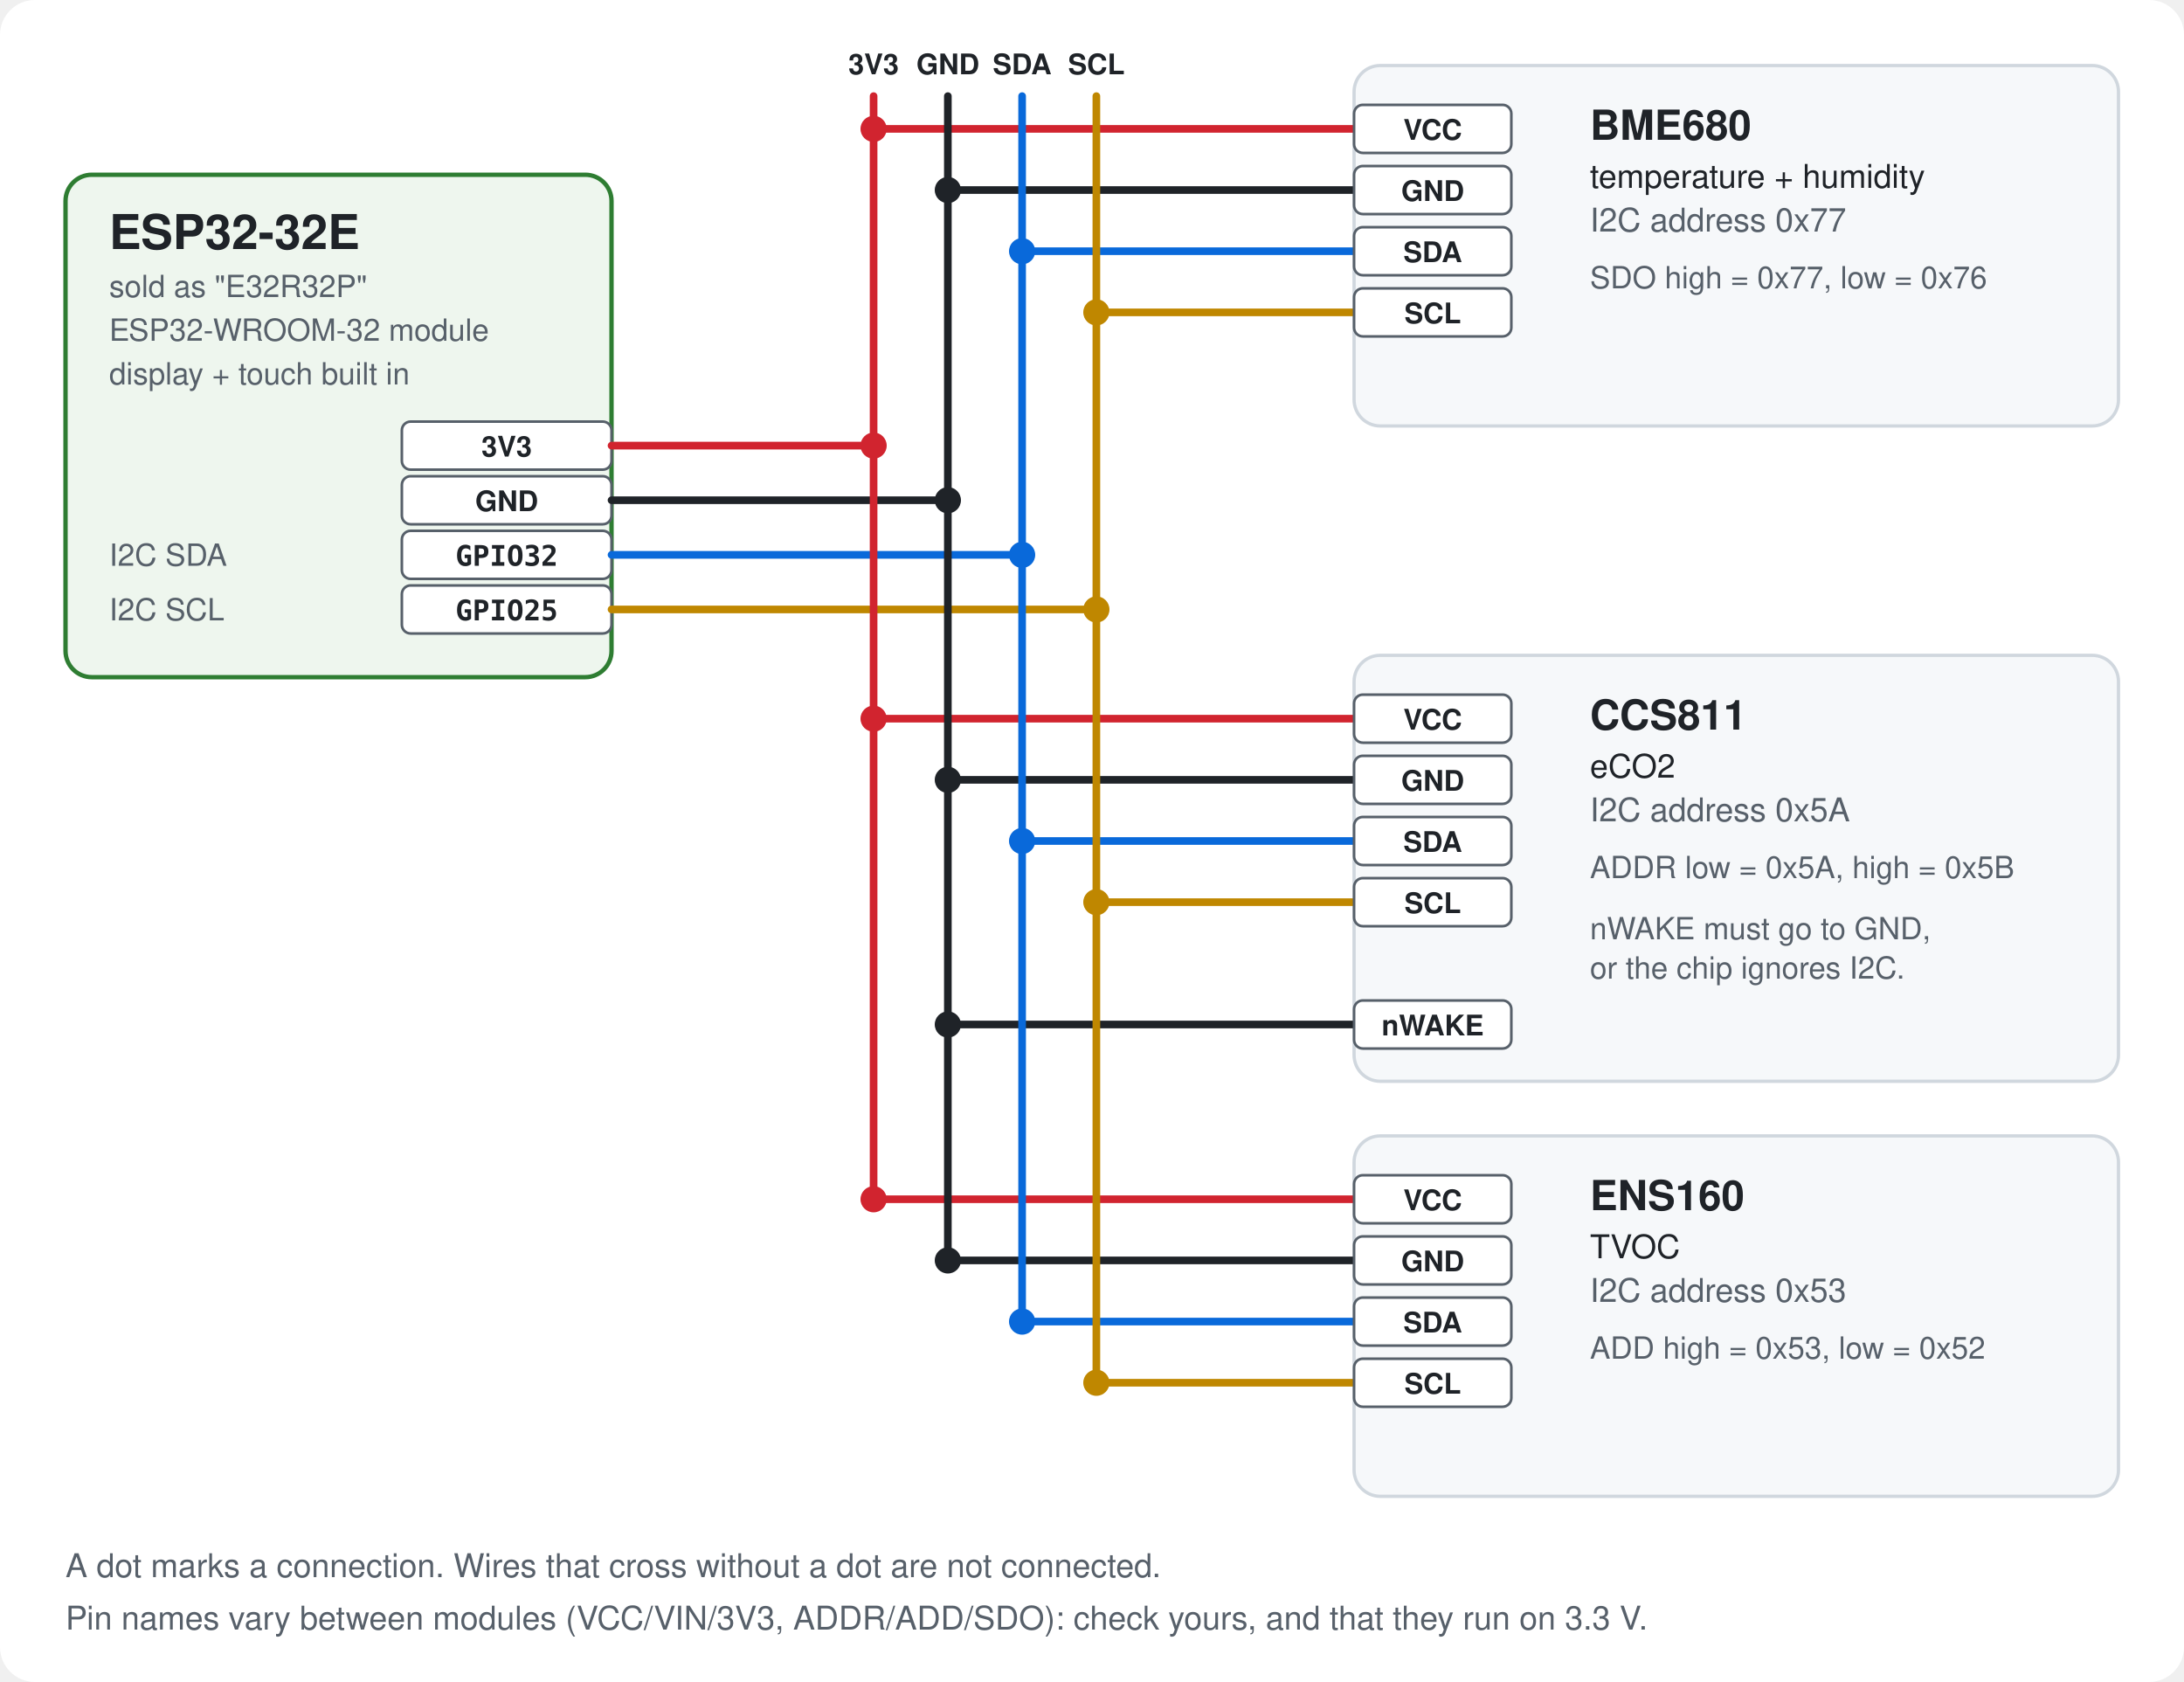
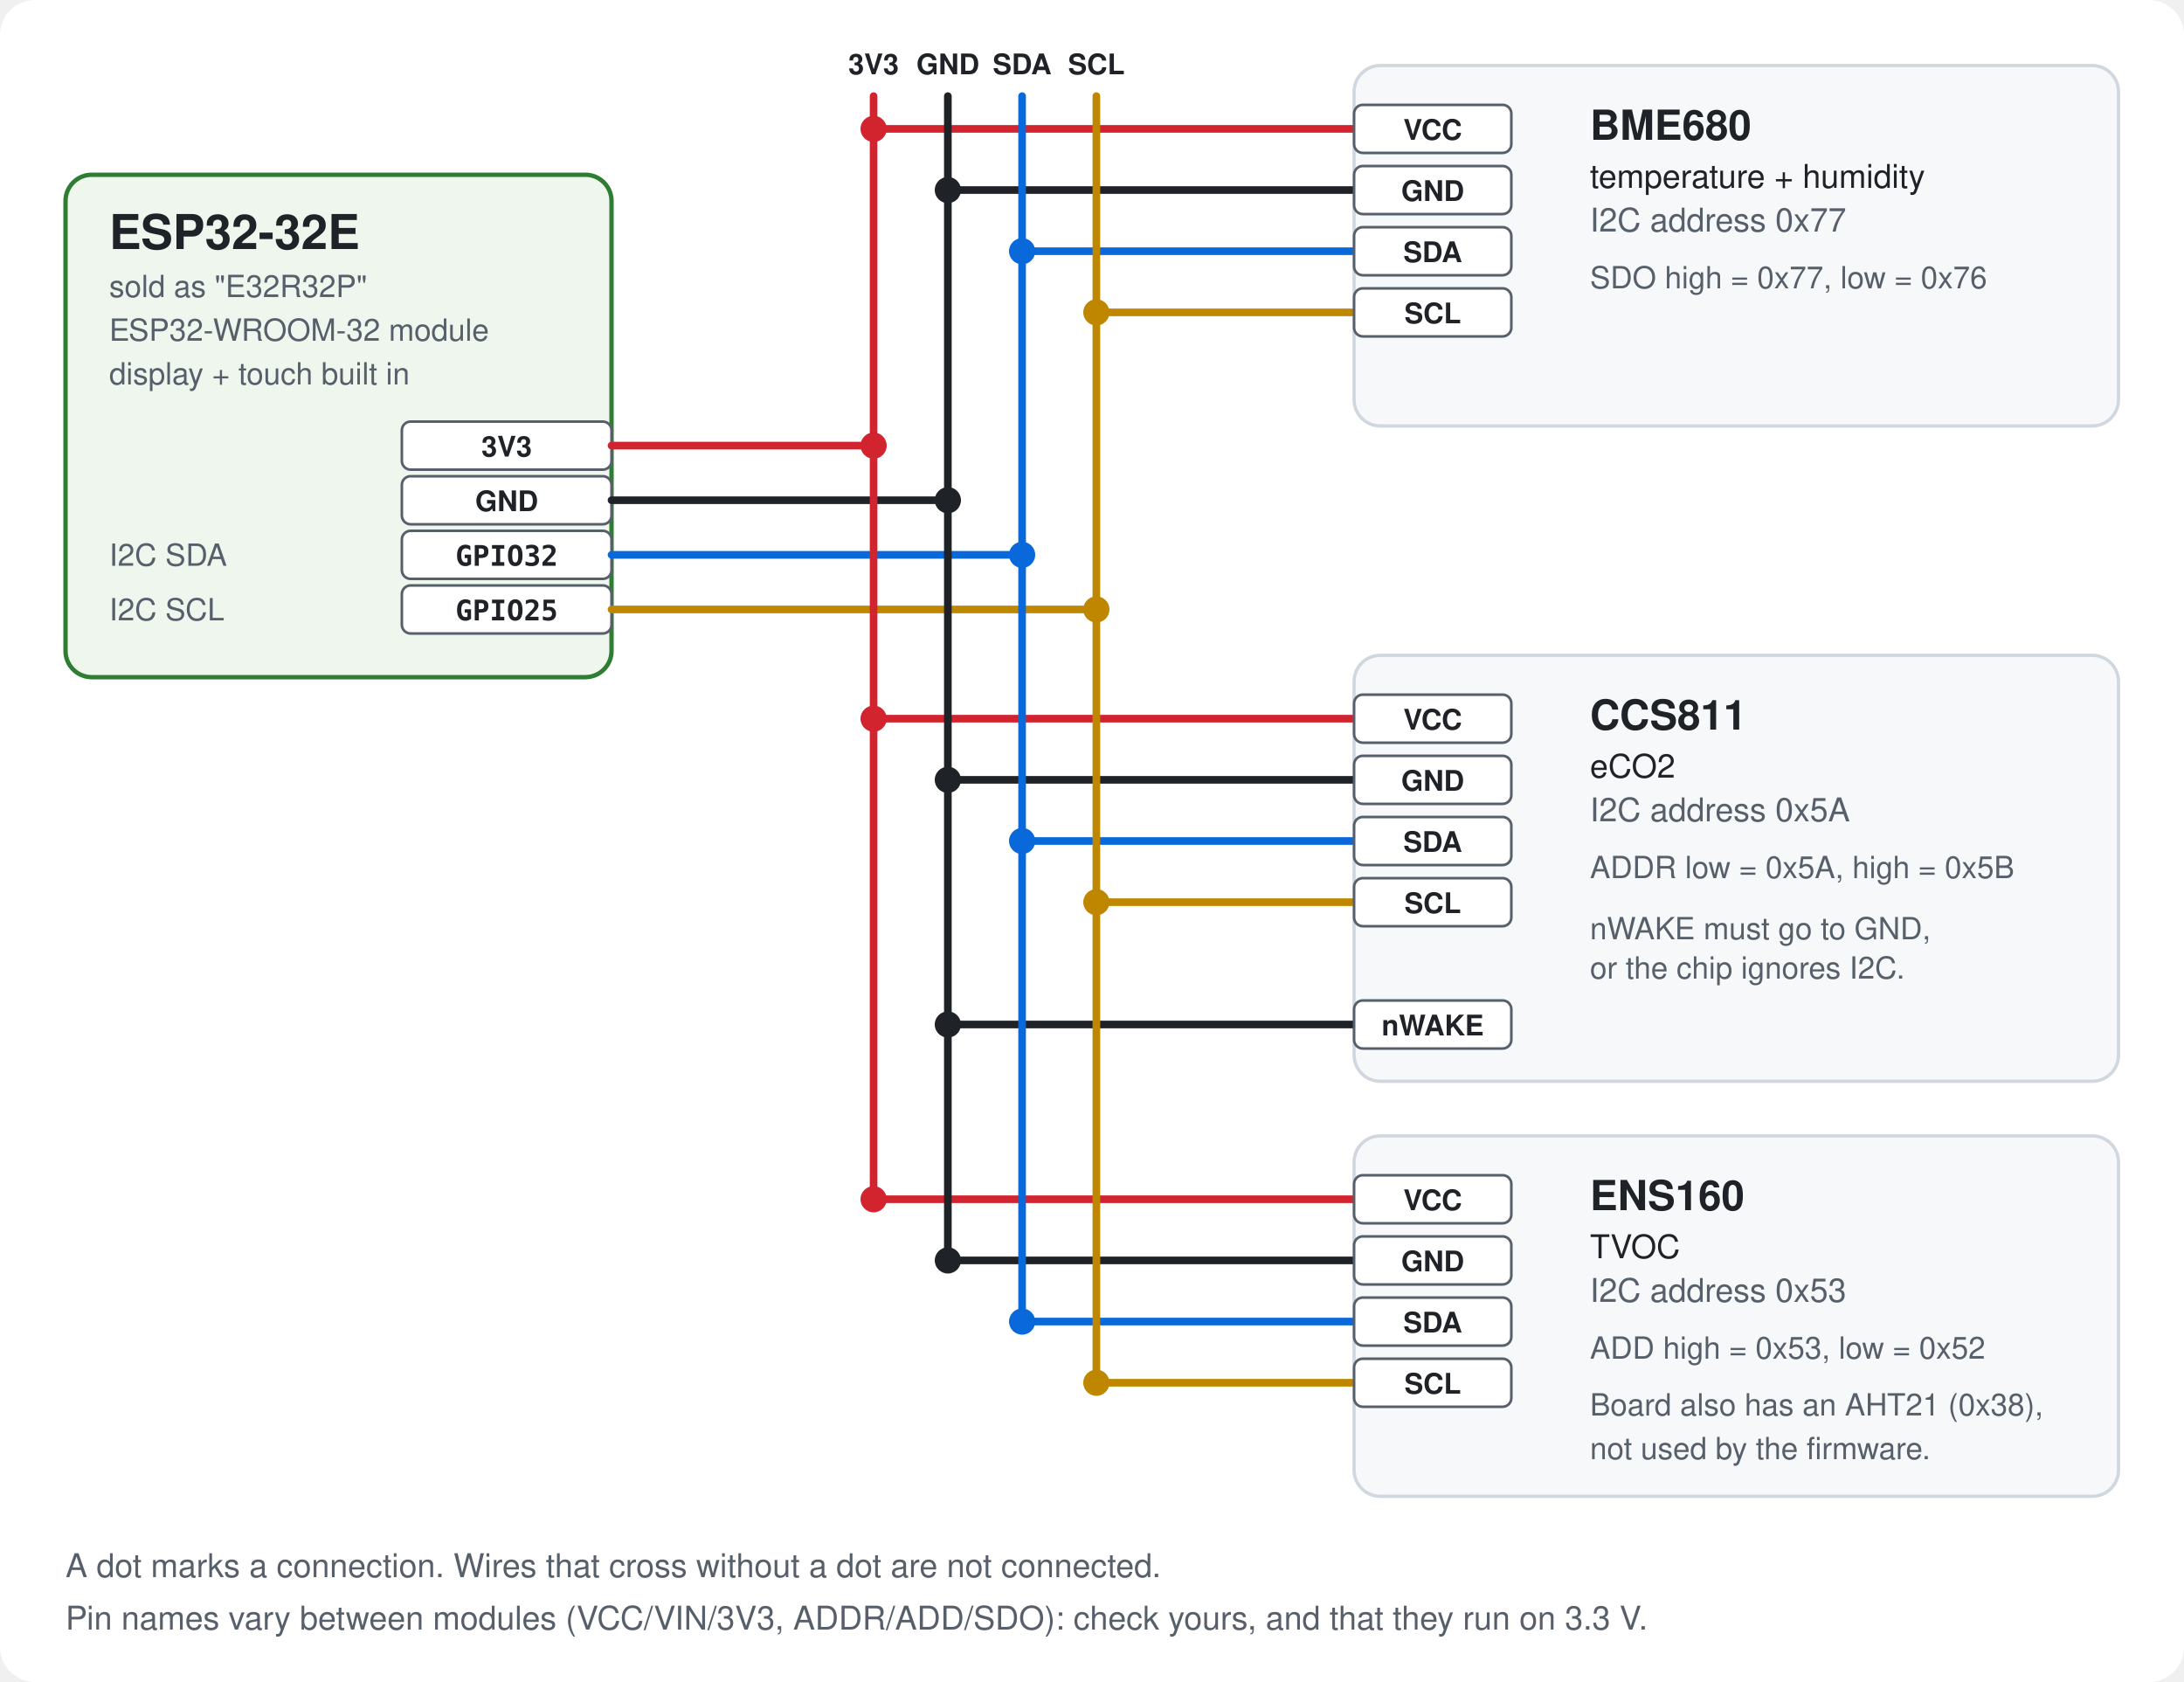
<svg xmlns="http://www.w3.org/2000/svg" viewBox="0 0 1000 770" width="1000" height="770" role="img" aria-labelledby="title desc">
  <style>
    .bg { fill: #ffffff; }
    .card { fill: #f6f8fa; stroke: #d0d7de; stroke-width: 1.5; }
    .board { fill: #eef6ee; stroke: #2e7d32; stroke-width: 2; }
    .ink { fill: #1f2328; }
    .muted { fill: #57606a; }
    .pinbox { fill: #ffffff; stroke: #57606a; stroke-width: 1.2; }
    .wire { fill: none; stroke-width: 3.5; stroke-linecap: round; }
    .v33 { stroke: #d1242f; } .gnd { stroke: #1f2328; } .sda { stroke: #0969da; } .scl { stroke: #bf8700; }
    .d-v33 { fill: #d1242f; } .d-gnd { fill: #1f2328; } .d-sda { fill: #0969da; } .d-scl { fill: #bf8700; }
    text { font-family: -apple-system, "Segoe UI", Helvetica, Arial, sans-serif; }
    .h1 { font-size: 22px; font-weight: 700; }
    .h2 { font-size: 19px; font-weight: 700; }
    .p { font-size: 15px; }
    .s { font-size: 14px; }
    .pin { font-size: 13px; font-weight: 600; }
    .mono { font-family: ui-monospace, SFMono-Regular, Menlo, Consolas, monospace; }
    @media (prefers-color-scheme: dark) {
      .bg { fill: #0d1117; }
      .card { fill: #161b22; stroke: #30363d; }
      .board { fill: #12261a; stroke: #3fb950; }
      .ink { fill: #e6edf3; }
      .muted { fill: #9198a1; }
      .pinbox { fill: #0d1117; stroke: #9198a1; }
      .v33 { stroke: #ff7b72; } .gnd { stroke: #d0d7de; } .sda { stroke: #58a6ff; } .scl { stroke: #e3b341; }
      .d-v33 { fill: #ff7b72; } .d-gnd { fill: #d0d7de; } .d-sda { fill: #58a6ff; } .d-scl { fill: #e3b341; }
    }
  </style>
  <rect class="bg" x="0" y="0" width="1000" height="770" rx="16" />
  <rect class="card" x="620" y="30" width="350" height="165" rx="12" />
  <text class="h2 ink" x="728" y="64">BME680</text>
  <text class="p ink" x="728" y="86">temperature + humidity</text>
  <text class="p muted" x="728" y="106">I2C address 0x77</text>
  <text class="s muted" x="728" y="132">SDO high = 0x77, low = 0x76</text>
  <line class="wire v33" x1="400" y1="59" x2="620" y2="59" />
  <rect class="pinbox" x="620" y="48" width="72" height="22" rx="4" />
  <text class="pin ink" x="656" y="64" text-anchor="middle">VCC</text>
  <line class="wire gnd" x1="434" y1="87" x2="620" y2="87" />
  <rect class="pinbox" x="620" y="76" width="72" height="22" rx="4" />
  <text class="pin ink" x="656" y="92" text-anchor="middle">GND</text>
  <line class="wire sda" x1="468" y1="115" x2="620" y2="115" />
  <rect class="pinbox" x="620" y="104" width="72" height="22" rx="4" />
  <text class="pin ink" x="656" y="120" text-anchor="middle">SDA</text>
  <line class="wire scl" x1="502" y1="143" x2="620" y2="143" />
  <rect class="pinbox" x="620" y="132" width="72" height="22" rx="4" />
  <text class="pin ink" x="656" y="148" text-anchor="middle">SCL</text>
  <rect class="card" x="620" y="300" width="350" height="195" rx="12" />
  <text class="h2 ink" x="728" y="334">CCS811</text>
  <text class="p ink" x="728" y="356">eCO2</text>
  <text class="p muted" x="728" y="376">I2C address 0x5A</text>
  <text class="s muted" x="728" y="402">ADDR low = 0x5A, high = 0x5B</text>
  <text class="s muted" x="728" y="430">nWAKE must go to GND,</text>
  <text class="s muted" x="728" y="448">or the chip ignores I2C.</text>
  <line class="wire v33" x1="400" y1="329" x2="620" y2="329" />
  <rect class="pinbox" x="620" y="318" width="72" height="22" rx="4" />
  <text class="pin ink" x="656" y="334" text-anchor="middle">VCC</text>
  <line class="wire gnd" x1="434" y1="357" x2="620" y2="357" />
  <rect class="pinbox" x="620" y="346" width="72" height="22" rx="4" />
  <text class="pin ink" x="656" y="362" text-anchor="middle">GND</text>
  <line class="wire sda" x1="468" y1="385" x2="620" y2="385" />
  <rect class="pinbox" x="620" y="374" width="72" height="22" rx="4" />
  <text class="pin ink" x="656" y="390" text-anchor="middle">SDA</text>
  <line class="wire scl" x1="502" y1="413" x2="620" y2="413" />
  <rect class="pinbox" x="620" y="402" width="72" height="22" rx="4" />
  <text class="pin ink" x="656" y="418" text-anchor="middle">SCL</text>
  <line class="wire gnd" x1="434" y1="469" x2="620" y2="469" />
  <rect class="pinbox" x="620" y="458" width="72" height="22" rx="4" />
  <text class="pin ink" x="656" y="474" text-anchor="middle">nWAKE</text>
  <rect class="card" x="620" y="520" width="350" height="165" rx="12" />
  <text class="h2 ink" x="728" y="554">ENS160</text>
  <text class="p ink" x="728" y="576">TVOC</text>
  <text class="p muted" x="728" y="596">I2C address 0x53</text>
  <text class="s muted" x="728" y="622">ADD high = 0x53, low = 0x52</text>
+   <text class="s muted" x="728" y="648">Board also has an AHT21 (0x38),</text>
+   <text class="s muted" x="728" y="668">not used by the firmware.</text>
  <line class="wire v33" x1="400" y1="549" x2="620" y2="549" />
  <rect class="pinbox" x="620" y="538" width="72" height="22" rx="4" />
  <text class="pin ink" x="656" y="554" text-anchor="middle">VCC</text>
  <line class="wire gnd" x1="434" y1="577" x2="620" y2="577" />
  <rect class="pinbox" x="620" y="566" width="72" height="22" rx="4" />
  <text class="pin ink" x="656" y="582" text-anchor="middle">GND</text>
  <line class="wire sda" x1="468" y1="605" x2="620" y2="605" />
  <rect class="pinbox" x="620" y="594" width="72" height="22" rx="4" />
  <text class="pin ink" x="656" y="610" text-anchor="middle">SDA</text>
  <line class="wire scl" x1="502" y1="633" x2="620" y2="633" />
  <rect class="pinbox" x="620" y="622" width="72" height="22" rx="4" />
  <text class="pin ink" x="656" y="638" text-anchor="middle">SCL</text>
  <rect class="board" x="30" y="80" width="250" height="230" rx="12" />
  <text class="h1 ink" x="50" y="114">ESP32-32E</text>
  <text class="s muted" x="50" y="136">sold as "E32R32P"</text>
  <text class="s muted" x="50" y="156">ESP32-WROOM-32 module</text>
  <text class="s muted" x="50" y="176">display + touch built in</text>
  <rect class="pinbox" x="184" y="193" width="96" height="22" rx="4" />
  <text class="pin ink" x="232" y="209" text-anchor="middle">3V3</text>
  <line class="wire v33" x1="280" y1="204" x2="400" y2="204" />
  <rect class="pinbox" x="184" y="218" width="96" height="22" rx="4" />
  <text class="pin ink" x="232" y="234" text-anchor="middle">GND</text>
  <line class="wire gnd" x1="280" y1="229" x2="434" y2="229" />
  <rect class="pinbox" x="184" y="243" width="96" height="22" rx="4" />
  <text class="pin ink mono" x="232" y="259" text-anchor="middle">GPIO32</text>
  <text class="s muted" x="50" y="259">I2C SDA</text>
  <line class="wire sda" x1="280" y1="254" x2="468" y2="254" />
  <rect class="pinbox" x="184" y="268" width="96" height="22" rx="4" />
  <text class="pin ink mono" x="232" y="284" text-anchor="middle">GPIO25</text>
  <text class="s muted" x="50" y="284">I2C SCL</text>
  <line class="wire scl" x1="280" y1="279" x2="502" y2="279" />
  <line class="wire v33" x1="400" y1="44" x2="400" y2="549" />
  <text class="pin ink" x="400" y="34" text-anchor="middle">3V3</text>
  <line class="wire gnd" x1="434" y1="44" x2="434" y2="577" />
  <text class="pin ink" x="434" y="34" text-anchor="middle">GND</text>
  <line class="wire sda" x1="468" y1="44" x2="468" y2="605" />
  <text class="pin ink" x="468" y="34" text-anchor="middle">SDA</text>
  <line class="wire scl" x1="502" y1="44" x2="502" y2="633" />
  <text class="pin ink" x="502" y="34" text-anchor="middle">SCL</text>
  <circle class="d-v33" cx="400" cy="59" r="6" />
  <circle class="d-v33" cx="400" cy="329" r="6" />
  <circle class="d-v33" cx="400" cy="549" r="6" />
  <circle class="d-v33" cx="400" cy="204" r="6" />
  <circle class="d-gnd" cx="434" cy="87" r="6" />
  <circle class="d-gnd" cx="434" cy="357" r="6" />
  <circle class="d-gnd" cx="434" cy="469" r="6" />
  <circle class="d-gnd" cx="434" cy="577" r="6" />
  <circle class="d-gnd" cx="434" cy="229" r="6" />
  <circle class="d-sda" cx="468" cy="115" r="6" />
  <circle class="d-sda" cx="468" cy="385" r="6" />
  <circle class="d-sda" cx="468" cy="605" r="6" />
  <circle class="d-sda" cx="468" cy="254" r="6" />
  <circle class="d-scl" cx="502" cy="143" r="6" />
  <circle class="d-scl" cx="502" cy="413" r="6" />
  <circle class="d-scl" cx="502" cy="633" r="6" />
  <circle class="d-scl" cx="502" cy="279" r="6" />
  <text class="p muted" x="30" y="722">A dot marks a connection. Wires that cross without a dot are not connected.</text>
  <text class="p muted" x="30" y="746">Pin names vary between modules (VCC/VIN/3V3, ADDR/ADD/SDO): check yours, and that they run on 3.3 V.</text>
</svg>
